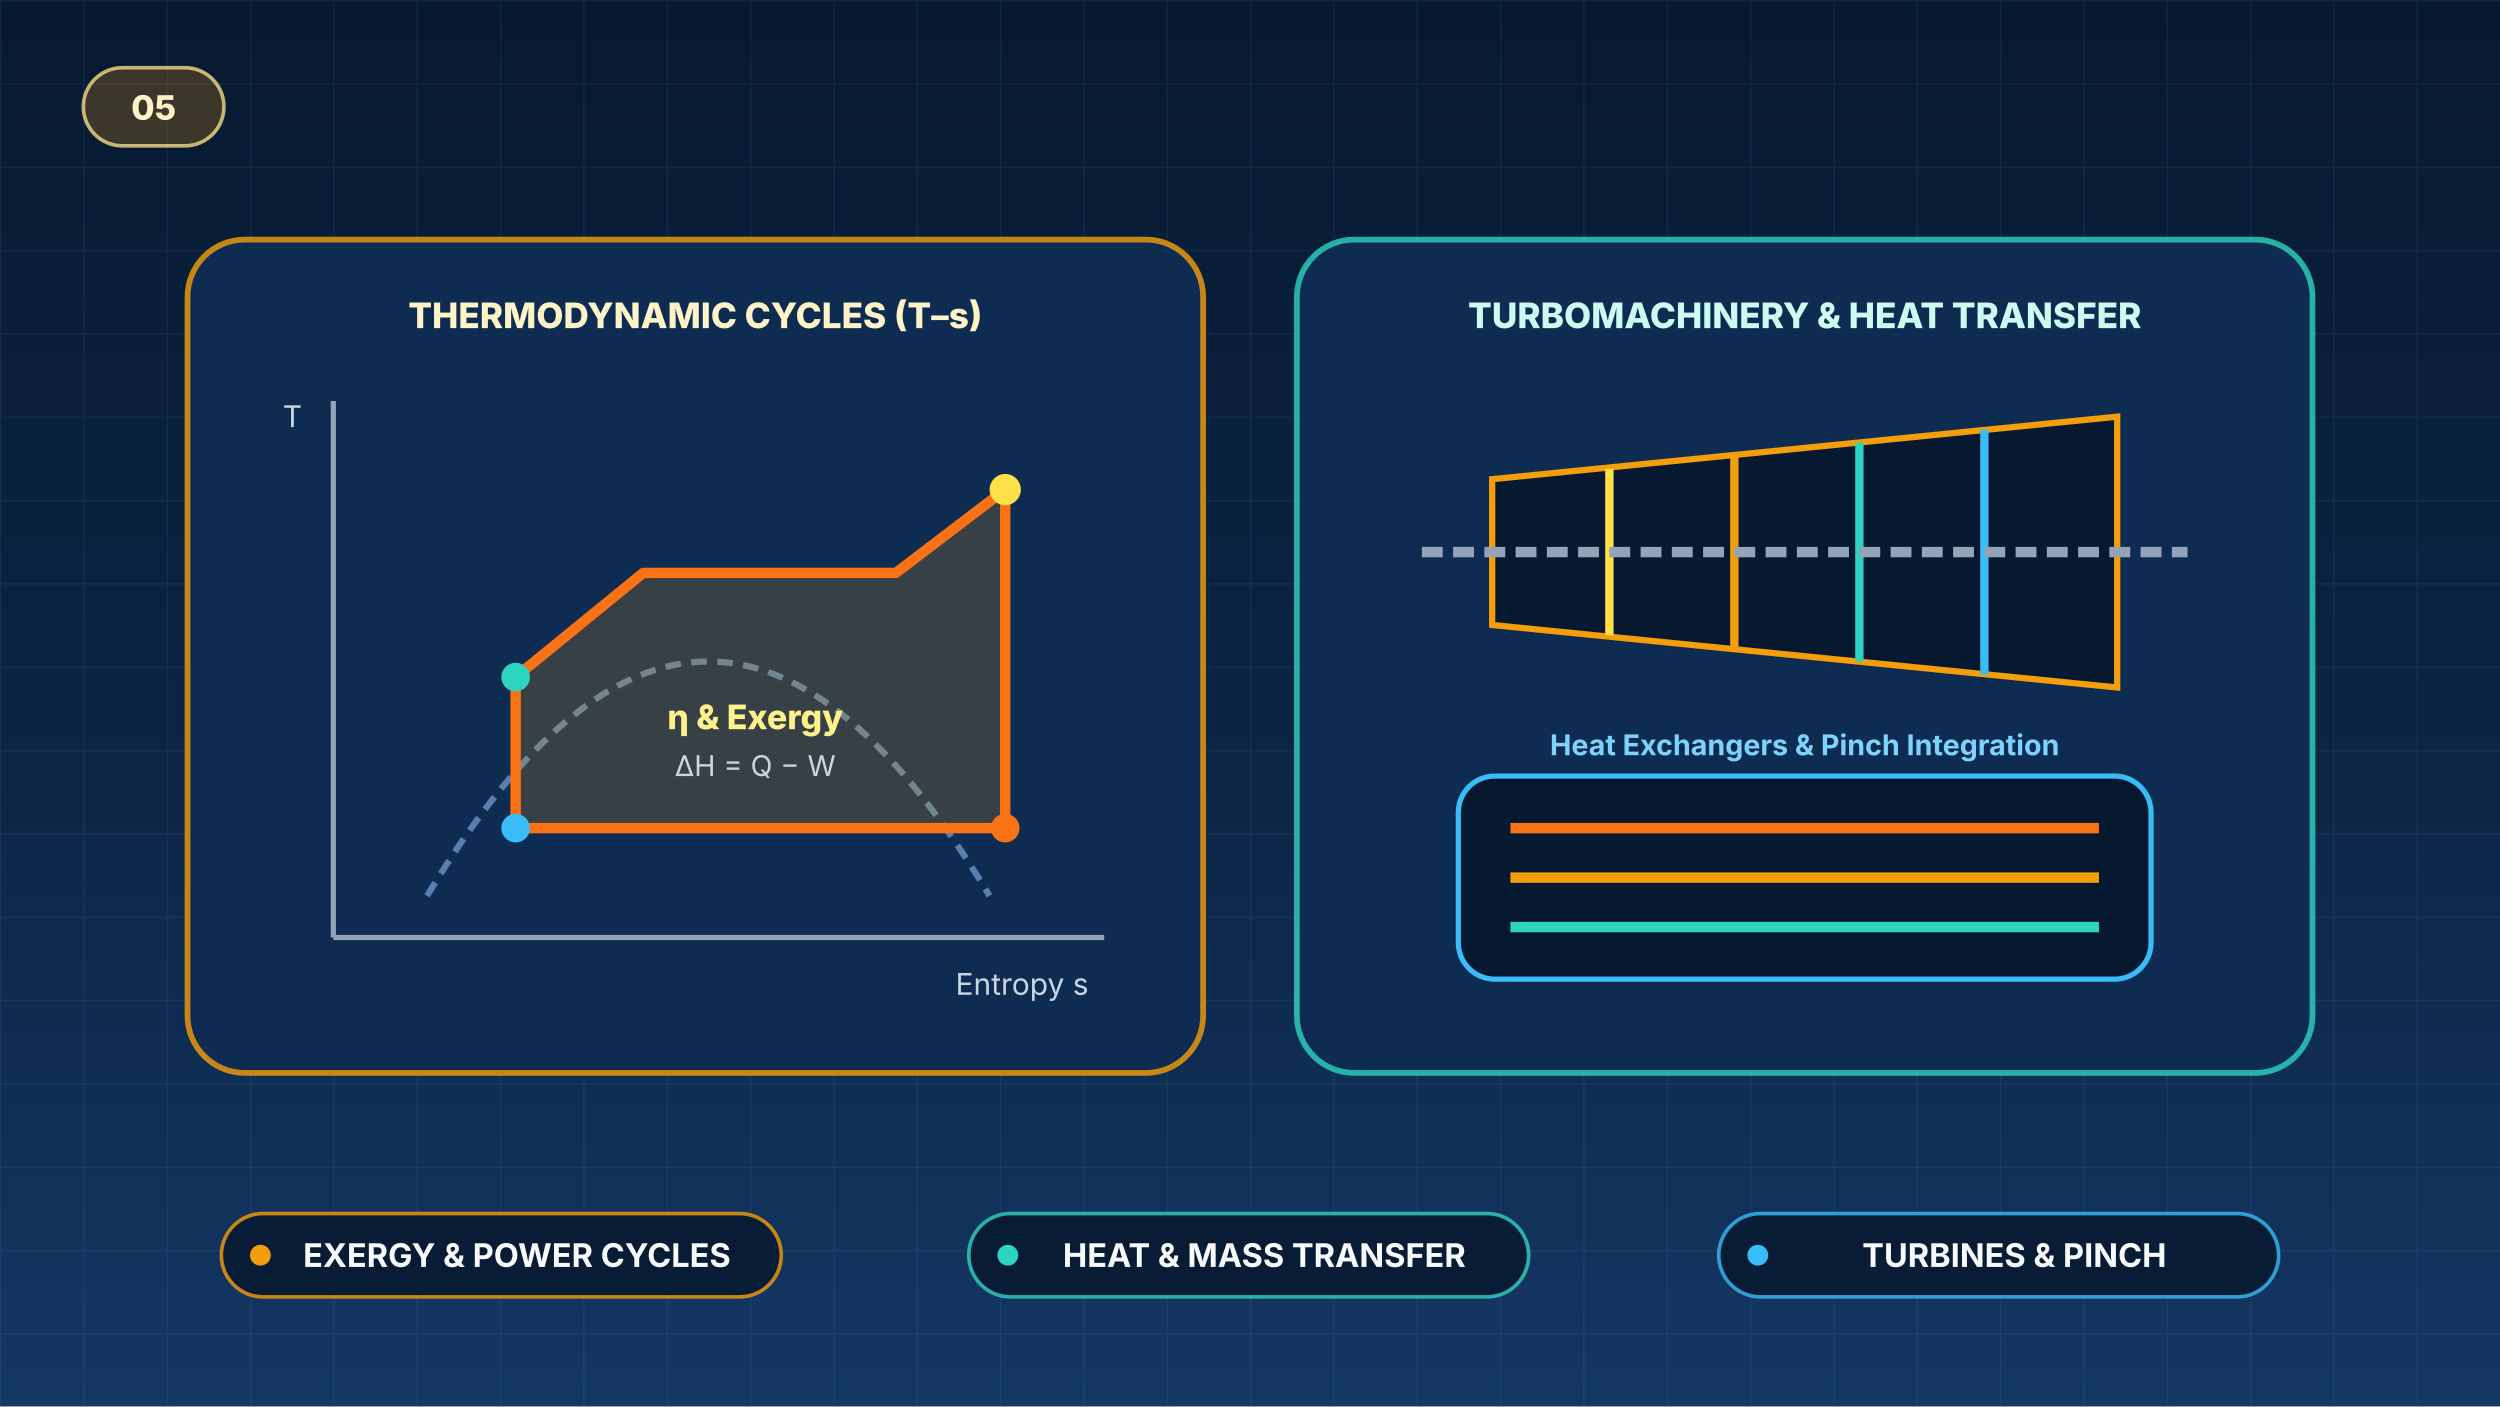
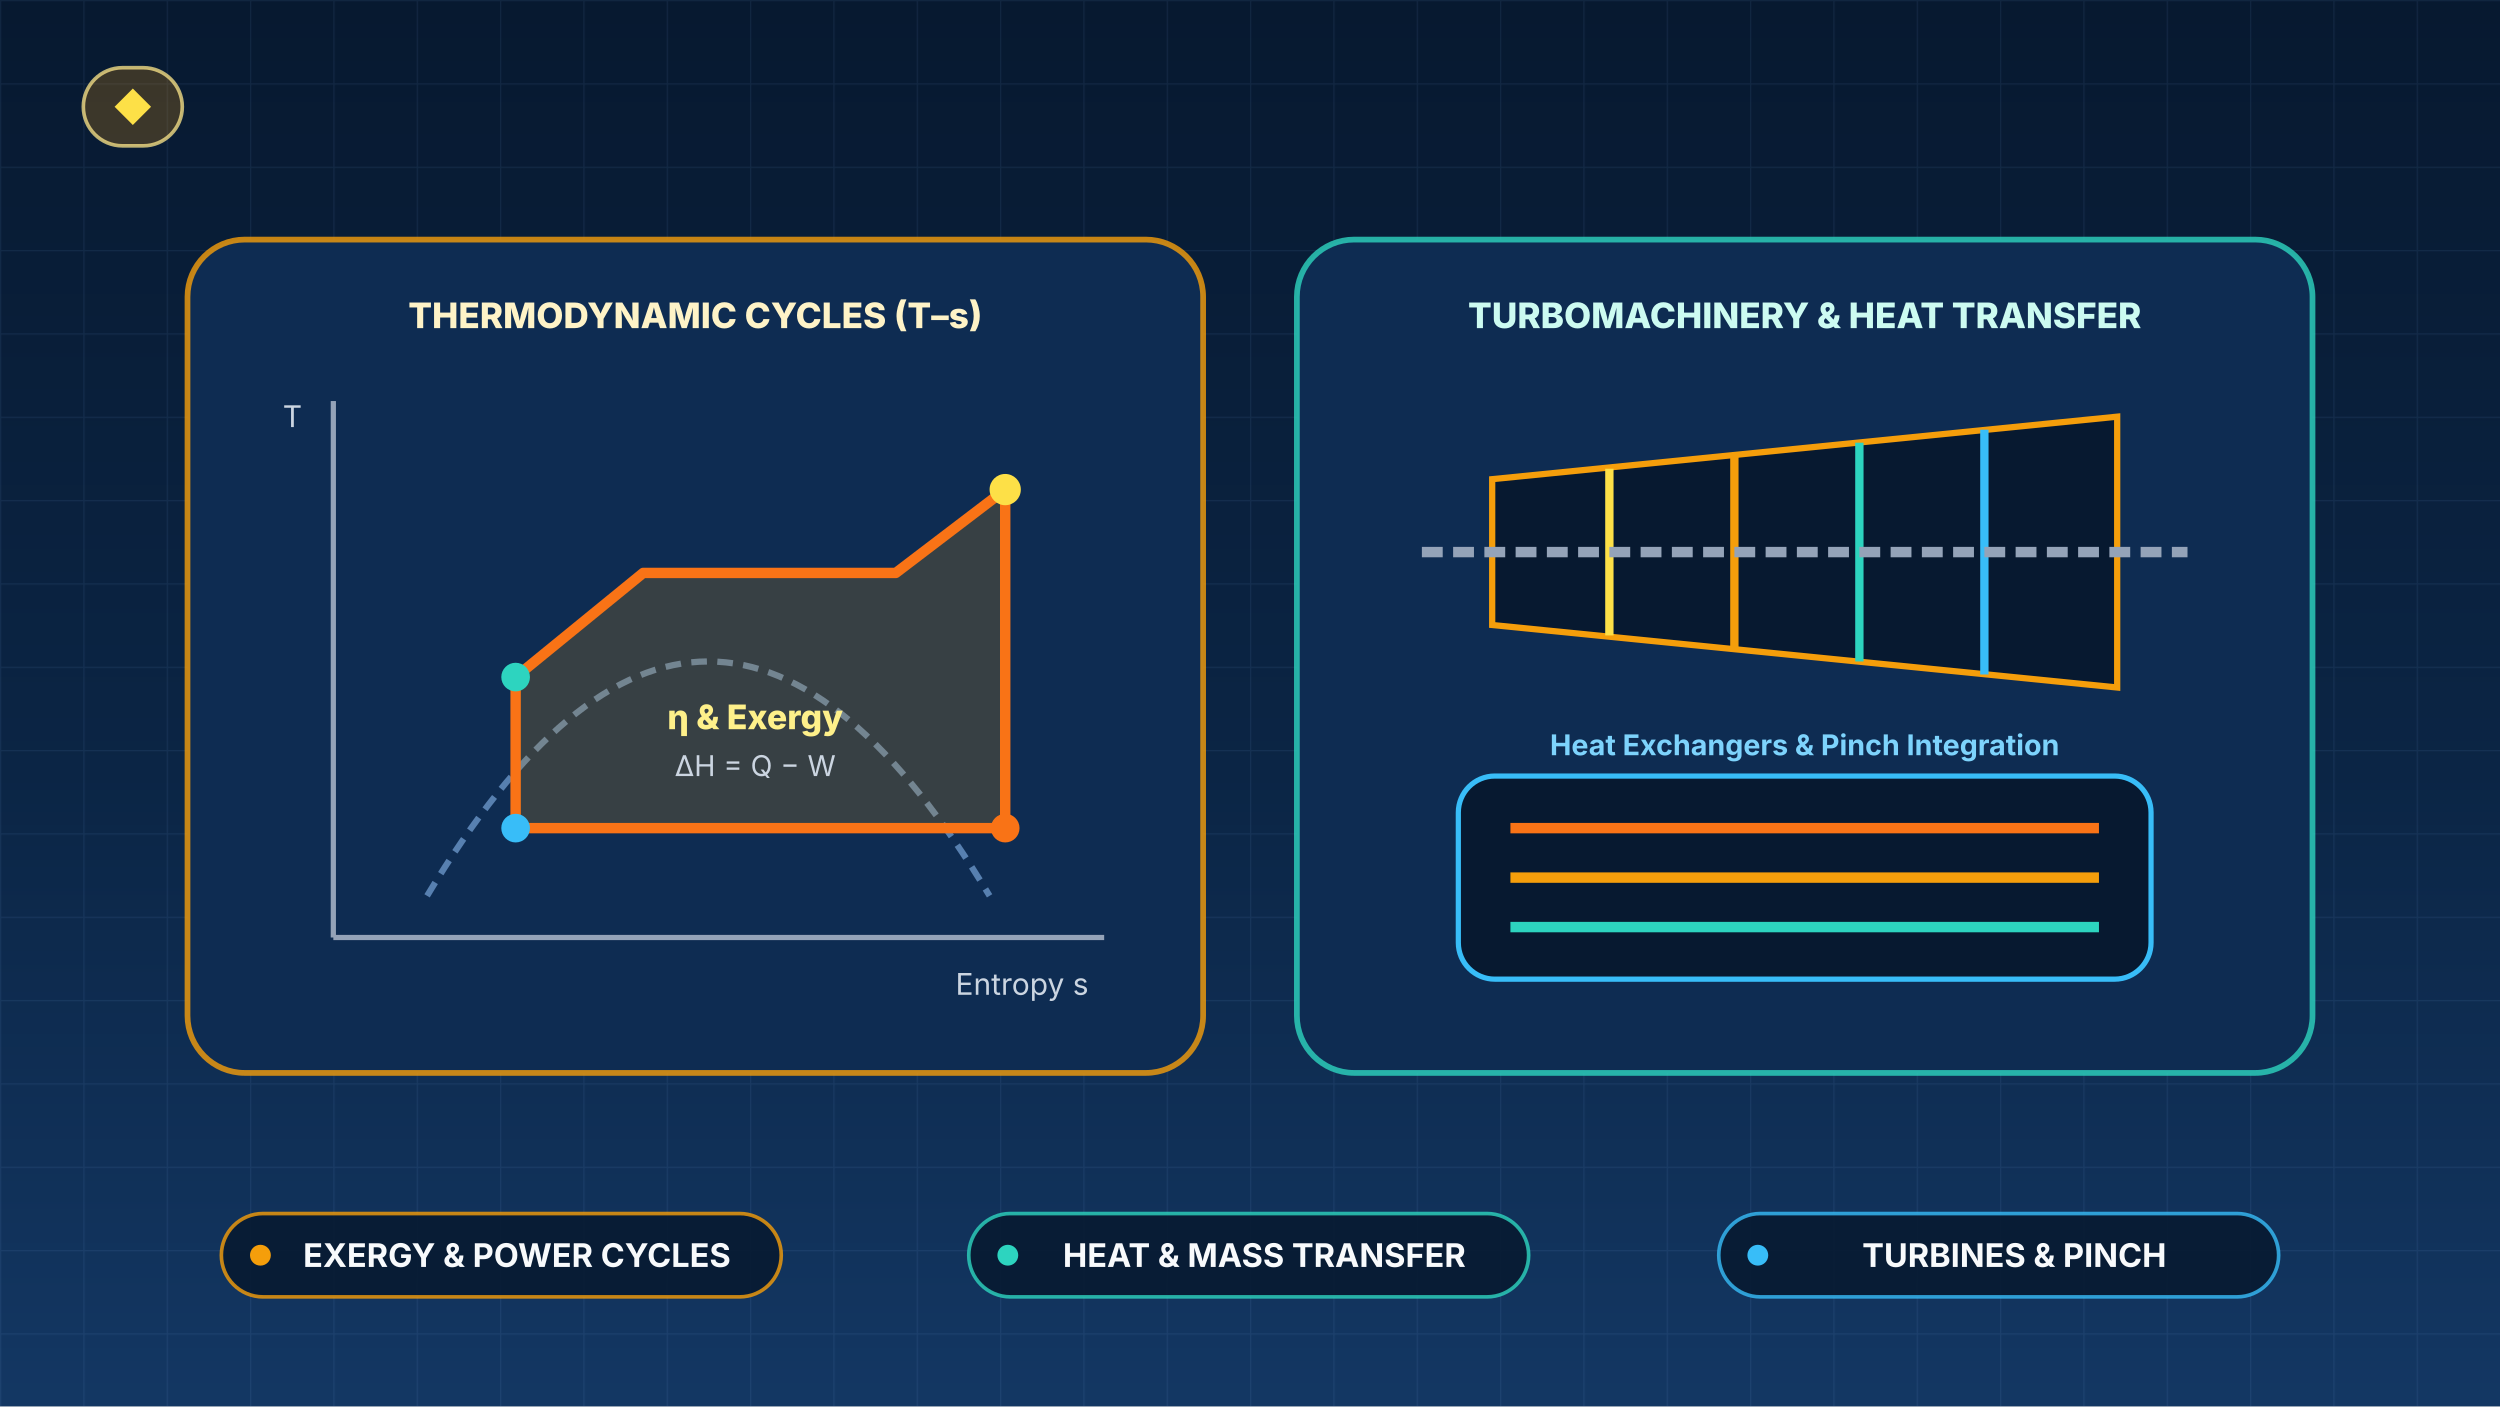
<svg xmlns="http://www.w3.org/2000/svg" viewBox="0 0 960 540" width="960" height="540" role="img" aria-label="Topic 05: Thermodynamics">
  <defs>
    <linearGradient id="bgSky" x1="0" y1="0" x2="0" y2="1">
      <stop offset="0%" stop-color="#071930" />
      <stop offset="55%" stop-color="#0B2545" />
      <stop offset="100%" stop-color="#133763" />
    </linearGradient>
    <pattern id="gridPat" width="32" height="32" patternUnits="userSpaceOnUse">
      <path d="M 32 0 L 0 0 0 32" fill="none" stroke="#93C5FD" stroke-opacity="0.08" stroke-width="1" />
    </pattern>
  </defs>
  <rect width="960" height="540" fill="#0B2545" />
  <rect width="960" height="540" fill="url(#bgSky)" />
  <rect width="960" height="540" fill="url(#gridPat)" />
  <g transform="translate(72,92)">
    <rect x="0" y="0" width="390" height="320" rx="22" fill="#0E2C52" stroke="#F59E0B" stroke-opacity="0.8" stroke-width="2.2" />
    <text x="195" y="34" text-anchor="middle" font-family="Inter,system-ui,sans-serif" font-size="13.5" font-weight="800" fill="#FEF3C7">THERMODYNAMIC CYCLES (T–s)</text>
    <line x1="56" y1="268" x2="352" y2="268" stroke="#94A3B8" stroke-width="2" />
    <line x1="56" y1="268" x2="56" y2="62" stroke="#94A3B8" stroke-width="2" />
    <text x="346" y="290" text-anchor="end" font-family="Inter,system-ui,sans-serif" font-size="11.5" fill="#CBD5E1">Entropy s</text>
    <text x="44" y="72" text-anchor="end" font-family="Inter,system-ui,sans-serif" font-size="11.5" fill="#CBD5E1">T</text>
    <path d="M92 252 Q200 72 308 252" fill="none" stroke="#93C5FD" stroke-opacity="0.55" stroke-width="2.4" stroke-dasharray="6 4" />
    <path d="M126 226 L126 168 L175 128 L272 128 L314 96 L314 226 Z" fill="#F59E0B" fill-opacity="0.18" stroke="#F97316" stroke-width="4" stroke-linejoin="round" />
    <circle cx="126" cy="226" r="5.5" fill="#38BDF8" />
    <circle cx="126" cy="168" r="5.5" fill="#2DD4BF" />
    <circle cx="314" cy="96" r="6" fill="#FDE047" />
    <circle cx="314" cy="226" r="5.5" fill="#F97316" />
    <text x="218" y="188" text-anchor="middle" font-family="Inter,system-ui,sans-serif" font-size="13" font-weight="800" fill="#FEF08A">η &amp; Exergy</text>
    <text x="218" y="206" text-anchor="middle" font-family="Inter,system-ui,sans-serif" font-size="11" fill="#CBD5E1">ΔH = Q − W</text>
  </g>
  <g transform="translate(498,92)">
    <rect x="0" y="0" width="390" height="320" rx="22" fill="#0E2C52" stroke="#2DD4BF" stroke-opacity="0.8" stroke-width="2.2" />
    <text x="195" y="34" text-anchor="middle" font-family="Inter,system-ui,sans-serif" font-size="13.5" font-weight="800" fill="#CCFBF1">TURBOMACHINERY &amp; HEAT TRANSFER</text>
    <polygon points="75,92 315,68 315,172 75,148" fill="#071930" stroke="#F59E0B" stroke-width="2.4" />
    <line x1="120" y1="88" x2="120" y2="152" stroke="#FDE047" stroke-width="3.2" />
    <line x1="168" y1="83" x2="168" y2="157" stroke="#F59E0B" stroke-width="3.2" />
    <line x1="216" y1="78" x2="216" y2="162" stroke="#2DD4BF" stroke-width="3.2" />
    <line x1="264" y1="73" x2="264" y2="167" stroke="#38BDF8" stroke-width="3.2" />
    <line x1="48" y1="120" x2="342" y2="120" stroke="#94A3B8" stroke-width="4" stroke-dasharray="8 4" />
    <rect x="62" y="206" width="266" height="78" rx="14" fill="#071930" stroke="#38BDF8" stroke-width="2" />
    <line x1="82" y1="226" x2="308" y2="226" stroke="#F97316" stroke-width="4" />
    <line x1="82" y1="245" x2="308" y2="245" stroke="#F59E0B" stroke-width="4" />
    <line x1="82" y1="264" x2="308" y2="264" stroke="#2DD4BF" stroke-width="4" />
    <text x="195" y="198" text-anchor="middle" font-family="Inter,system-ui,sans-serif" font-size="11" font-weight="700" fill="#7DD3FC">Heat Exchangers &amp; Pinch Integration</text>
  </g>
  <g transform="translate(85,466)">
    <rect x="0" y="0" width="215" height="32" rx="16" fill="#071930" fill-opacity="0.88" stroke="#F59E0B" stroke-opacity="0.8" stroke-width="1.4" />
    <circle cx="15" cy="16" r="4" fill="#F59E0B" />
    <text x="113.5" y="20.5" text-anchor="middle" font-family="Inter,system-ui,sans-serif" font-size="12.5" font-weight="700" fill="#F8FAFC">EXERGY &amp; POWER CYCLES</text>
  </g>
  <g transform="translate(372,466)">
    <rect x="0" y="0" width="215" height="32" rx="16" fill="#071930" fill-opacity="0.88" stroke="#2DD4BF" stroke-opacity="0.8" stroke-width="1.4" />
    <circle cx="15" cy="16" r="4" fill="#2DD4BF" />
    <text x="113.5" y="20.5" text-anchor="middle" font-family="Inter,system-ui,sans-serif" font-size="12.5" font-weight="700" fill="#F8FAFC">HEAT &amp; MASS TRANSFER</text>
  </g>
  <g transform="translate(660,466)">
    <rect x="0" y="0" width="215" height="32" rx="16" fill="#071930" fill-opacity="0.88" stroke="#38BDF8" stroke-opacity="0.8" stroke-width="1.4" />
    <circle cx="15" cy="16" r="4" fill="#38BDF8" />
    <text x="113.5" y="20.5" text-anchor="middle" font-family="Inter,system-ui,sans-serif" font-size="12.5" font-weight="700" fill="#F8FAFC">TURBINES &amp; PINCH</text>
  </g>
  <g transform="translate(32,26)">
-     <rect x="0" y="0" width="54" height="30" rx="15" fill="#F59E0B" fill-opacity="0.22" stroke="#FDE68A" stroke-opacity="0.75" stroke-width="1.4" />
-     <text x="27" y="20" text-anchor="middle" font-family="Inter,system-ui,sans-serif" font-size="13" font-weight="800" fill="#FEF3C7">05</text>
+     <rect x="0" y="0" width="38" height="30" rx="15" fill="#F59E0B" fill-opacity="0.22" stroke="#FDE68A" stroke-opacity="0.75" stroke-width="1.4" />
+     <polygon points="19,8 26,15 19,22 12,15" fill="#FDE047" />
  </g>
</svg>
